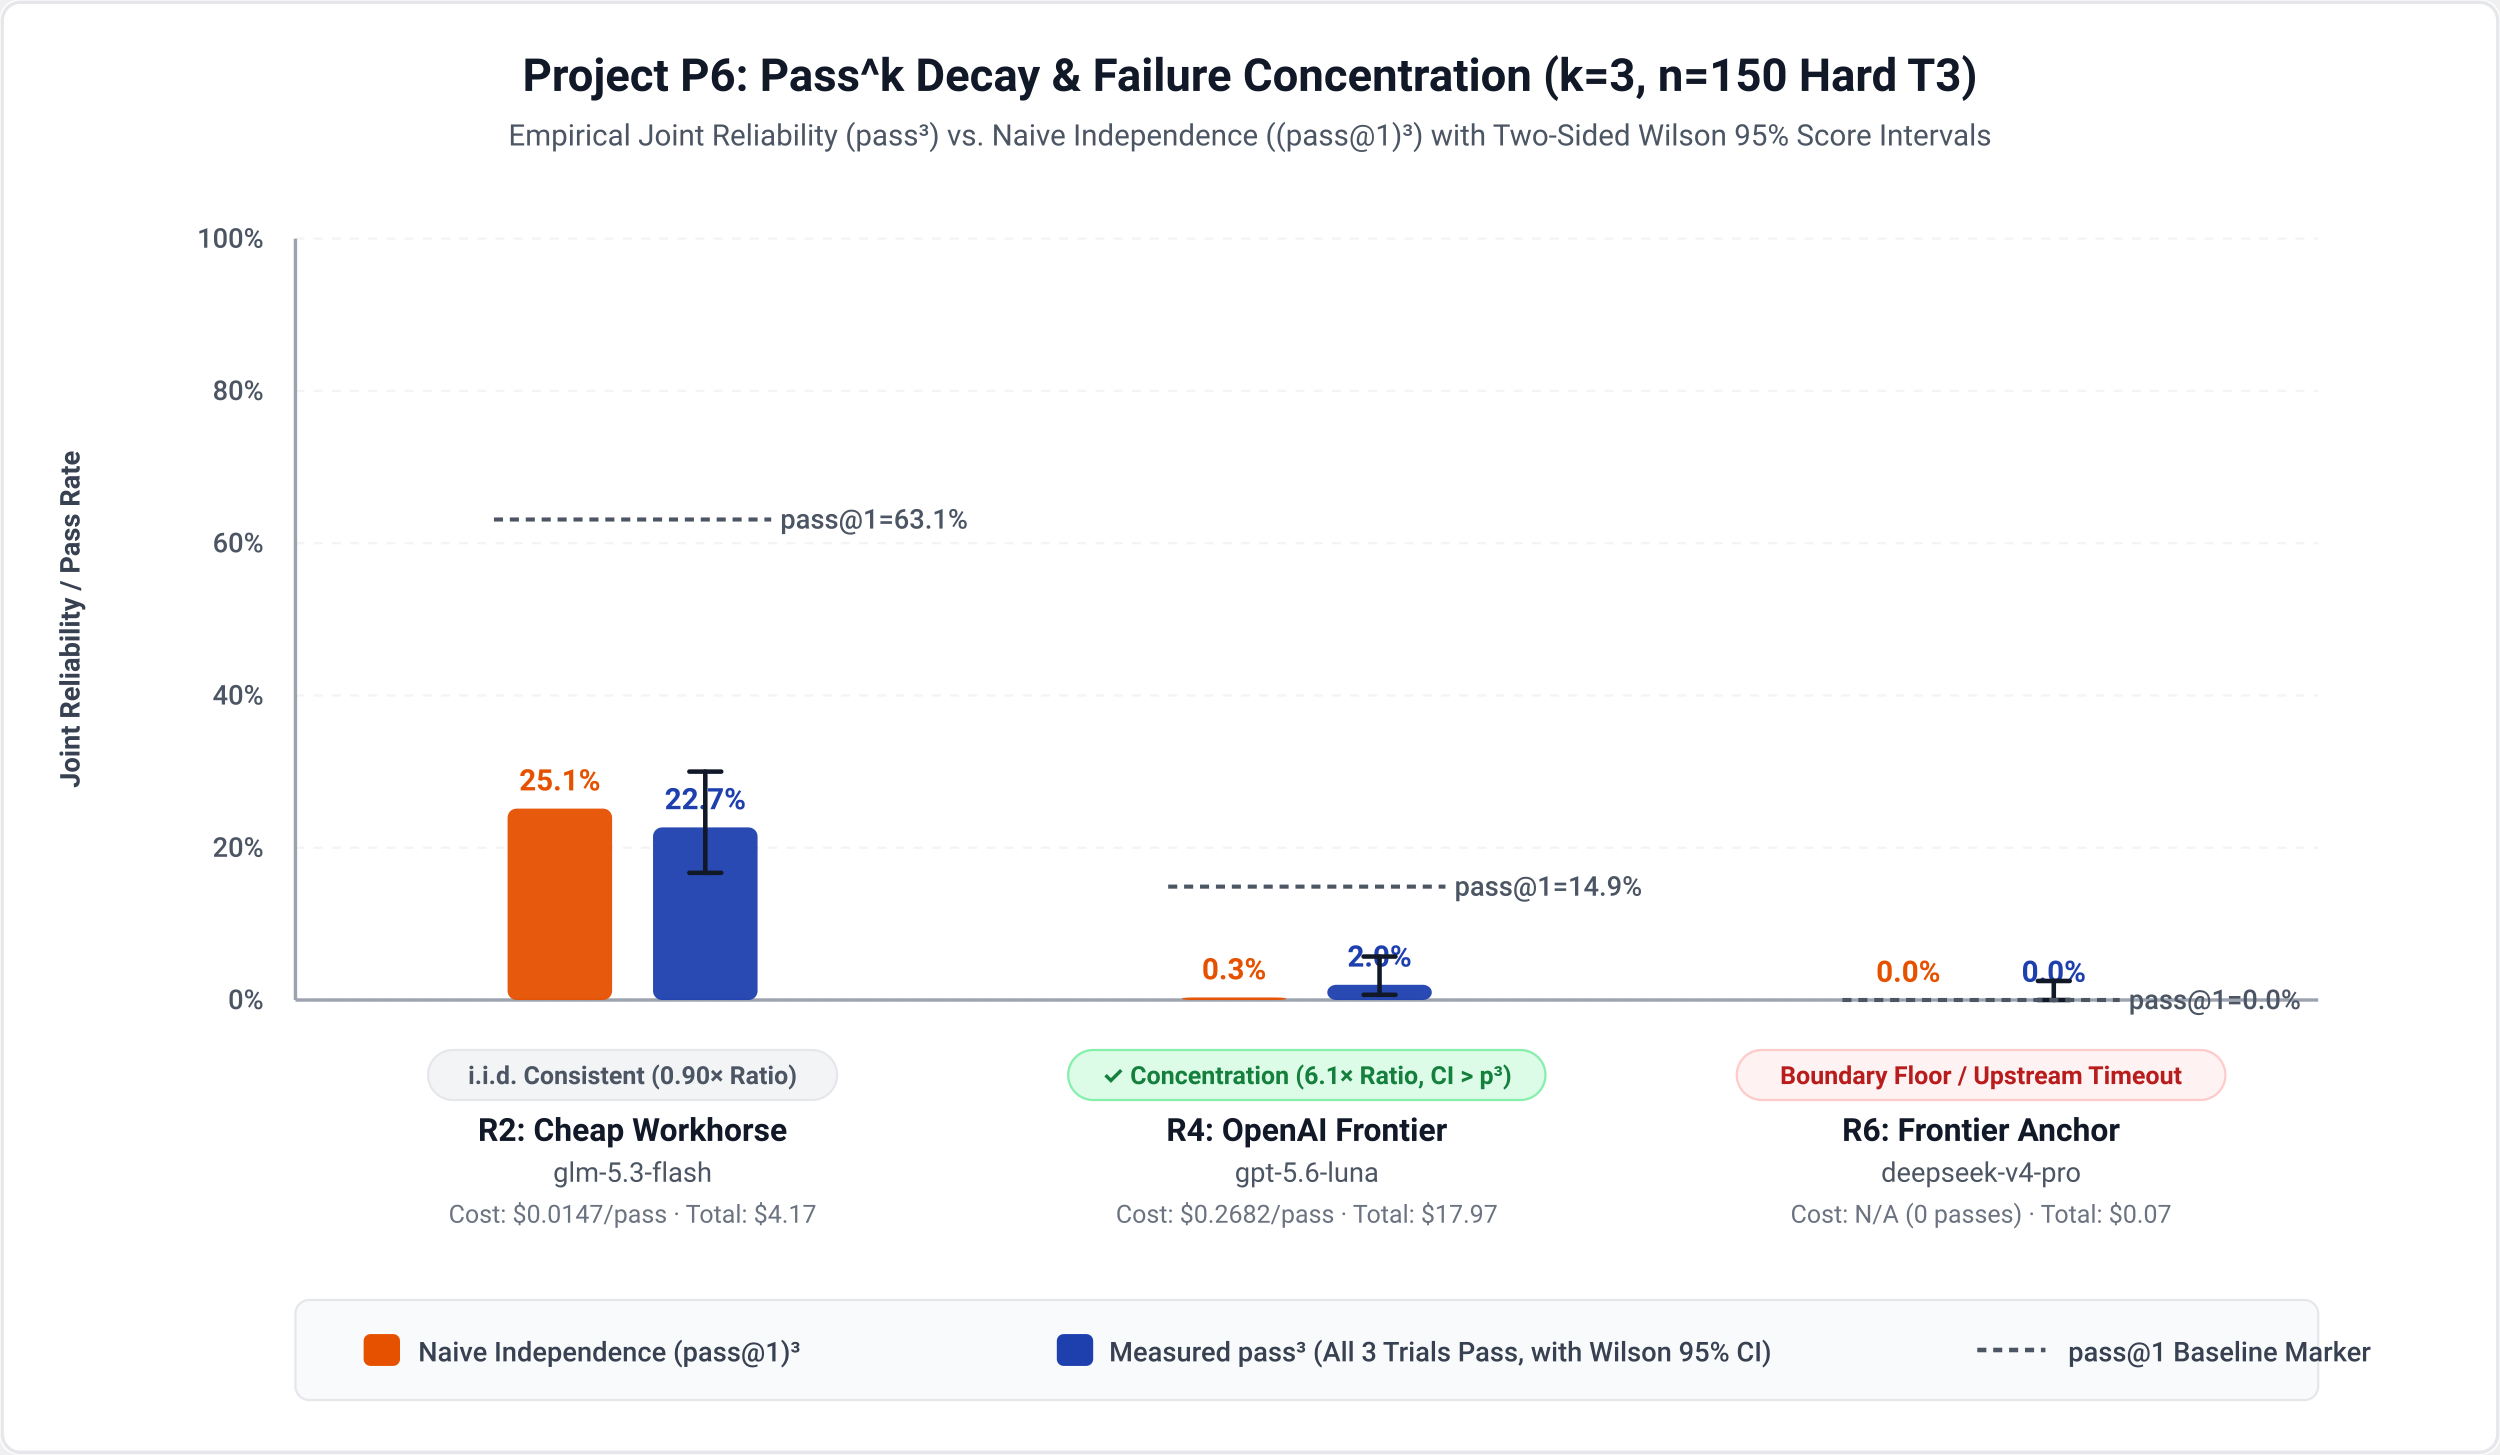
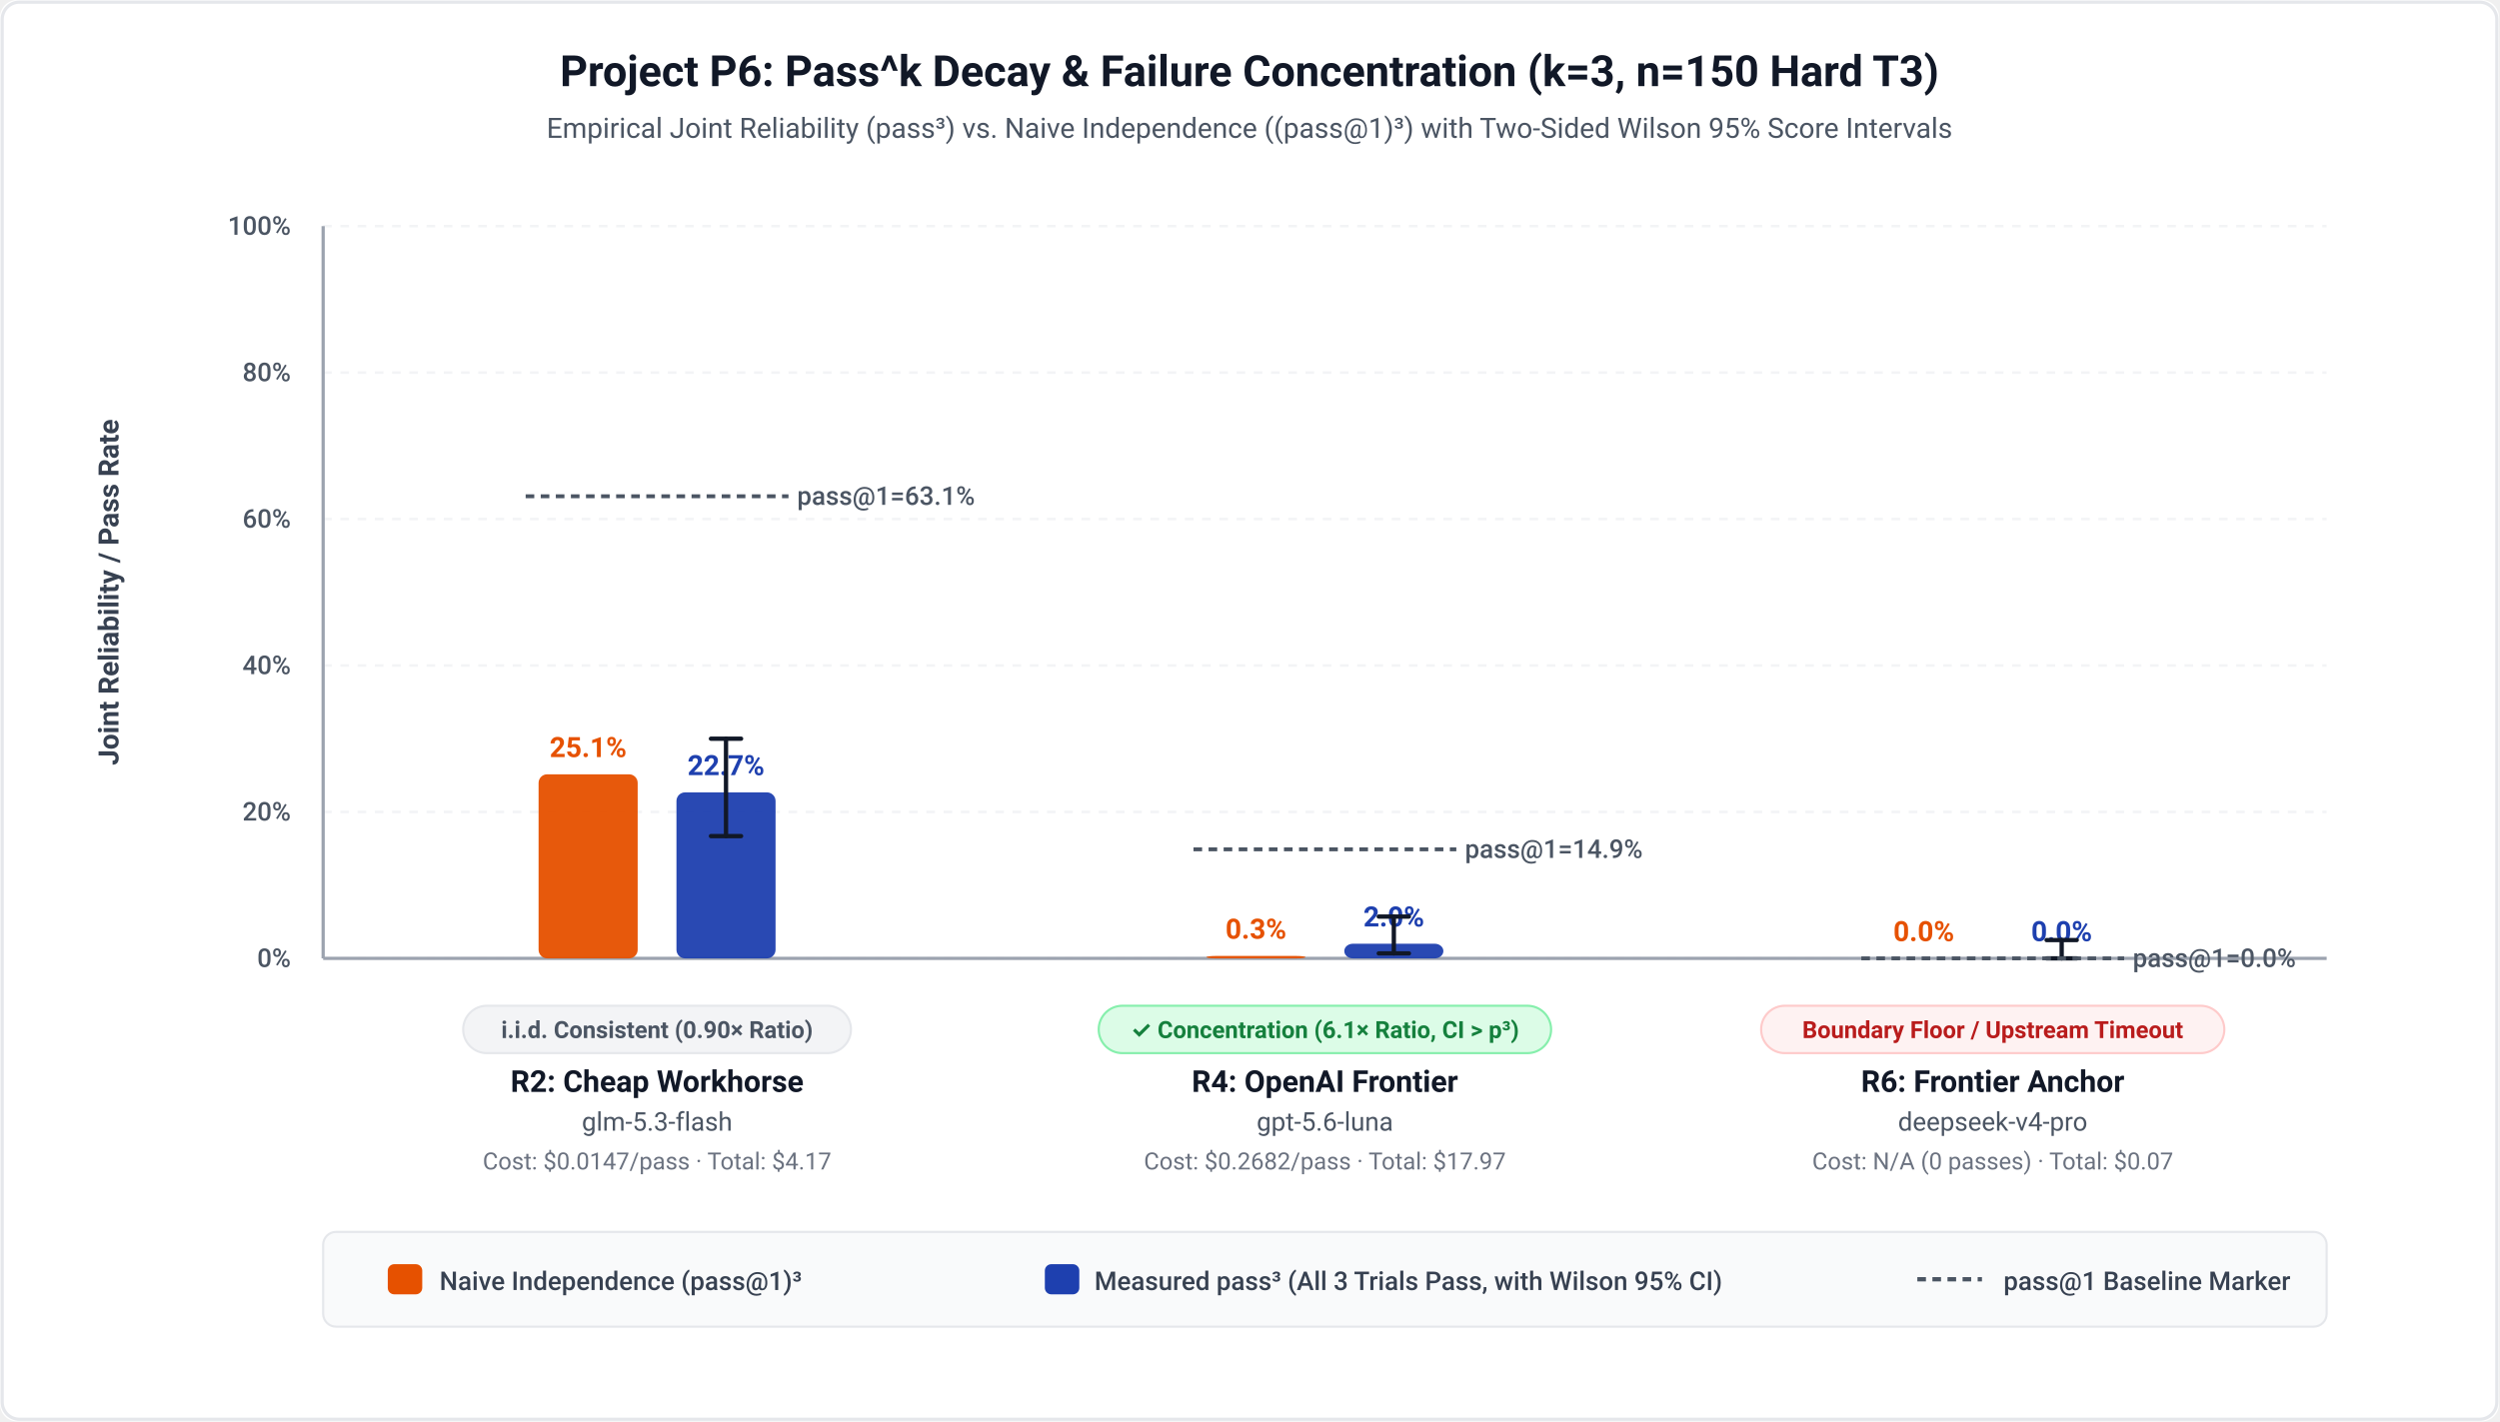
- <svg xmlns="http://www.w3.org/2000/svg" width="1100" height="640" viewBox="0 0 1100 640">
+ <svg xmlns="http://www.w3.org/2000/svg" width="1160" height="660" viewBox="0 0 1160 660">
  <rect width="100%" height="100%" fill="#ffffff" rx="8" />
  <style>
    .title { font-family: -apple-system, BlinkMacSystemFont, "Segoe UI", Roboto, "Helvetica Neue", Arial, sans-serif; font-size: 20px; font-weight: 700; fill: #111827; }
    .subtitle { font-family: -apple-system, BlinkMacSystemFont, "Segoe UI", Roboto, "Helvetica Neue", Arial, sans-serif; font-size: 13px; fill: #4b5563; }
-     .axis-title { font-family: -apple-system, BlinkMacSystemFont, "Segoe UI", Roboto, "Helvetica Neue", Arial, sans-serif; font-size: 12px; font-weight: 600; fill: #374151; }
+     .axis-title { font-family: -apple-system, BlinkMacSystemFont, "Segoe UI", Roboto, "Helvetica Neue", Arial, sans-serif; font-size: 13px; font-weight: 600; fill: #374151; }
    .axis { stroke: #9ca3af; stroke-width: 1.5; }
-     .grid { stroke: #f3f4f6; stroke-dasharray: 4,4; stroke-width: 1; }
+     .grid { stroke: #f3f4f6; stroke-dasharray: 4,4; stroke-width: 1.2; }
    .tick-label { font-family: -apple-system, BlinkMacSystemFont, "Segoe UI", Roboto, "Helvetica Neue", Arial, sans-serif; font-size: 12px; fill: #4b5563; font-weight: 500; }
    .val { font-family: -apple-system, BlinkMacSystemFont, "Segoe UI", Roboto, "Helvetica Neue", Arial, sans-serif; font-size: 13px; font-weight: 700; }
    .legend-text { font-family: -apple-system, BlinkMacSystemFont, "Segoe UI", Roboto, "Helvetica Neue", Arial, sans-serif; font-size: 12px; fill: #374151; font-weight: 500; }
    .badge-text { font-family: -apple-system, BlinkMacSystemFont, "Segoe UI", Roboto, "Helvetica Neue", Arial, sans-serif; font-size: 11px; font-weight: 700; }
    .model-title { font-family: -apple-system, BlinkMacSystemFont, "Segoe UI", Roboto, "Helvetica Neue", Arial, sans-serif; font-size: 14px; font-weight: 700; fill: #111827; }
    .model-sub { font-family: -apple-system, BlinkMacSystemFont, "Segoe UI", Roboto, "Helvetica Neue", Arial, sans-serif; font-size: 12px; fill: #4b5563; }
    .model-meta { font-family: -apple-system, BlinkMacSystemFont, "Segoe UI", Roboto, "Helvetica Neue", Arial, sans-serif; font-size: 11px; fill: #6b7280; }
  </style>
-   <rect x="1" y="1" width="1098" height="638" fill="none" stroke="#e5e7eb" stroke-width="1.5" rx="8" />
-   <text x="550.0" y="40" class="title" text-anchor="middle">Project P6: Pass^k Decay &amp; Failure Concentration (k=3, n=150 Hard T3)</text>
-   <text x="550.0" y="64" class="subtitle" text-anchor="middle">Empirical Joint Reliability (pass³) vs. Naive Independence ((pass@1)³) with Two-Sided Wilson 95% Score Intervals</text>
-   <text x="35" y="272.5" class="axis-title" text-anchor="middle" transform="rotate(-90 35 272.5)">Joint Reliability / Pass Rate</text>
-   <line x1="130" y1="440.0" x2="1020" y2="440.0" class="grid" />
-   <text x="116" y="444.0" class="tick-label" text-anchor="end">0%</text>
-   <line x1="130" y1="373.0" x2="1020" y2="373.0" class="grid" />
-   <text x="116" y="377.0" class="tick-label" text-anchor="end">20%</text>
-   <line x1="130" y1="306.0" x2="1020" y2="306.0" class="grid" />
-   <text x="116" y="310.0" class="tick-label" text-anchor="end">40%</text>
-   <line x1="130" y1="239.0" x2="1020" y2="239.0" class="grid" />
-   <text x="116" y="243.0" class="tick-label" text-anchor="end">60%</text>
-   <line x1="130" y1="172.0" x2="1020" y2="172.0" class="grid" />
-   <text x="116" y="176.0" class="tick-label" text-anchor="end">80%</text>
-   <line x1="130" y1="105.0" x2="1020" y2="105.0" class="grid" />
-   <text x="116" y="109.0" class="tick-label" text-anchor="end">100%</text>
-   <line x1="130" y1="440" x2="1020" y2="440" class="axis" />
-   <line x1="130" y1="105" x2="130" y2="440" class="axis" />
-   <rect x="223.333" y="355.781" width="46" height="84.219" fill="#e65100" rx="4" opacity="0.95" />
-   <text x="246.333" y="347.781" class="val" fill="#e65100" text-anchor="middle">25.1%</text>
-   <rect x="287.333" y="364.055" width="46" height="75.945" fill="#1e40af" rx="4" opacity="0.95" />
-   <text x="310.333" y="356.055" class="val" fill="#1e40af" text-anchor="middle">22.7%</text>
-   <line x1="310.333" y1="339.5" x2="310.333" y2="384.055" stroke="#111827" stroke-width="2.0" stroke-linecap="round" />
-   <line x1="303.333" y1="339.5" x2="317.333" y2="339.5" stroke="#111827" stroke-width="2.0" stroke-linecap="round" />
-   <line x1="303.333" y1="384.055" x2="317.333" y2="384.055" stroke="#111827" stroke-width="2.0" stroke-linecap="round" />
-   <line x1="217.333" y1="228.582" x2="339.333" y2="228.582" stroke="#4b5563" stroke-dasharray="4,3" stroke-width="1.8" />
-   <text x="343.333" y="232.582" class="tick-label" text-anchor="start">pass@1=63.1%</text>
-   <rect x="188.333" y="462" width="180" height="22" rx="11" fill="#f3f4f6" stroke="#e5e7eb" stroke-width="1" />
-   <text x="278.333" y="477" class="badge-text" fill="#4b5563" text-anchor="middle">i.i.d. Consistent (0.90× Ratio)</text>
-   <text x="278.333" y="502" class="model-title" text-anchor="middle">R2: Cheap Workhorse</text>
-   <text x="278.333" y="520" class="model-sub" text-anchor="middle">glm-5.3-flash</text>
-   <text x="278.333" y="538" class="model-meta" text-anchor="middle">Cost: $0.0147/pass · Total: $4.17</text>
-   <rect x="520.0" y="438.894" width="46" height="1.105" fill="#e65100" rx="4" opacity="0.95" />
-   <text x="543.0" y="430.894" class="val" fill="#e65100" text-anchor="middle">0.3%</text>
-   <rect x="584.0" y="433.3" width="46" height="6.7" fill="#1e40af" rx="4" opacity="0.95" />
-   <text x="607.0" y="425.3" class="val" fill="#1e40af" text-anchor="middle">2.0%</text>
-   <line x1="607.0" y1="420.872" x2="607.0" y2="437.722" stroke="#111827" stroke-width="2.0" stroke-linecap="round" />
-   <line x1="600.0" y1="420.872" x2="614.0" y2="420.872" stroke="#111827" stroke-width="2.0" stroke-linecap="round" />
-   <line x1="600.0" y1="437.722" x2="614.0" y2="437.722" stroke="#111827" stroke-width="2.0" stroke-linecap="round" />
-   <line x1="514.0" y1="390.118" x2="636.0" y2="390.118" stroke="#4b5563" stroke-dasharray="4,3" stroke-width="1.8" />
-   <text x="640.0" y="394.118" class="tick-label" text-anchor="start">pass@1=14.9%</text>
-   <rect x="470.0" y="462" width="210" height="22" rx="11" fill="#dcfce7" stroke="#86efac" stroke-width="1" />
-   <text x="575.0" y="477" class="badge-text" fill="#15803d" text-anchor="middle">✓ Concentration (6.1× Ratio, CI &gt; p³)</text>
-   <text x="575.0" y="502" class="model-title" text-anchor="middle">R4: OpenAI Frontier</text>
-   <text x="575.0" y="520" class="model-sub" text-anchor="middle">gpt-5.6-luna</text>
-   <text x="575.0" y="538" class="model-meta" text-anchor="middle">Cost: $0.2682/pass · Total: $17.97</text>
-   <rect x="816.667" y="440.0" width="46" height="0.0" fill="#e65100" rx="4" opacity="0.95" />
-   <text x="839.667" y="432.0" class="val" fill="#e65100" text-anchor="middle">0.0%</text>
-   <rect x="880.667" y="440.0" width="46" height="0.0" fill="#1e40af" rx="4" opacity="0.95" />
-   <text x="903.667" y="432.0" class="val" fill="#1e40af" text-anchor="middle">0.0%</text>
-   <line x1="903.667" y1="431.625" x2="903.667" y2="440.0" stroke="#111827" stroke-width="2.0" stroke-linecap="round" />
-   <line x1="896.667" y1="431.625" x2="910.667" y2="431.625" stroke="#111827" stroke-width="2.0" stroke-linecap="round" />
-   <line x1="896.667" y1="440.0" x2="910.667" y2="440.0" stroke="#111827" stroke-width="2.0" stroke-linecap="round" />
-   <line x1="810.667" y1="440.0" x2="932.667" y2="440.0" stroke="#4b5563" stroke-dasharray="4,3" stroke-width="1.8" />
-   <text x="936.667" y="444.0" class="tick-label" text-anchor="start">pass@1=0.0%</text>
-   <rect x="764.167" y="462" width="215" height="22" rx="11" fill="#fef2f2" stroke="#fecaca" stroke-width="1" />
-   <text x="871.667" y="477" class="badge-text" fill="#b91c1c" text-anchor="middle">Boundary Floor / Upstream Timeout</text>
-   <text x="871.667" y="502" class="model-title" text-anchor="middle">R6: Frontier Anchor</text>
-   <text x="871.667" y="520" class="model-sub" text-anchor="middle">deepseek-v4-pro</text>
-   <text x="871.667" y="538" class="model-meta" text-anchor="middle">Cost: N/A (0 passes) · Total: $0.07</text>
-   <rect x="130" y="572" width="890" height="44" rx="6" fill="#f9fafb" stroke="#e5e7eb" stroke-width="1" />
-   <rect x="160" y="587" width="16" height="14" fill="#e65100" rx="3" />
-   <text x="184" y="599" class="legend-text">Naive Independence (pass@1)³</text>
-   <rect x="465" y="587" width="16" height="14" fill="#1e40af" rx="3" />
-   <text x="488" y="599" class="legend-text">Measured pass³ (All 3 Trials Pass, with Wilson 95% CI)</text>
-   <line x1="870" y1="594" x2="900" y2="594" stroke="#4b5563" stroke-dasharray="4,3" stroke-width="2" />
-   <text x="910" y="599" class="legend-text">pass@1 Baseline Marker</text>
+   <rect x="1" y="1" width="1158" height="658" fill="none" stroke="#e5e7eb" stroke-width="1.5" rx="8" />
+   <text x="580.0" y="40" class="title" text-anchor="middle">Project P6: Pass^k Decay &amp; Failure Concentration (k=3, n=150 Hard T3)</text>
+   <text x="580.0" y="64" class="subtitle" text-anchor="middle">Empirical Joint Reliability (pass³) vs. Naive Independence ((pass@1)³) with Two-Sided Wilson 95% Score Intervals</text>
+   <text x="55" y="275.0" class="axis-title" text-anchor="middle" transform="rotate(-90 55 275.0)">Joint Reliability / Pass Rate</text>
+   <line x1="150" y1="445.0" x2="1080" y2="445.0" class="grid" />
+   <text x="135" y="449.0" class="tick-label" text-anchor="end">0%</text>
+   <line x1="150" y1="377.0" x2="1080" y2="377.0" class="grid" />
+   <text x="135" y="381.0" class="tick-label" text-anchor="end">20%</text>
+   <line x1="150" y1="309.0" x2="1080" y2="309.0" class="grid" />
+   <text x="135" y="313.0" class="tick-label" text-anchor="end">40%</text>
+   <line x1="150" y1="241.0" x2="1080" y2="241.0" class="grid" />
+   <text x="135" y="245.0" class="tick-label" text-anchor="end">60%</text>
+   <line x1="150" y1="173.0" x2="1080" y2="173.0" class="grid" />
+   <text x="135" y="177.0" class="tick-label" text-anchor="end">80%</text>
+   <line x1="150" y1="105.0" x2="1080" y2="105.0" class="grid" />
+   <text x="135" y="109.0" class="tick-label" text-anchor="end">100%</text>
+   <line x1="150" y1="445" x2="1080" y2="445" class="axis" />
+   <line x1="150" y1="105" x2="150" y2="445" class="axis" />
+   <rect x="250.0" y="359.524" width="46" height="85.476" fill="#e65100" rx="4" opacity="0.95" />
+   <text x="273.0" y="351.524" class="val" fill="#e65100" text-anchor="middle">25.1%</text>
+   <rect x="314.0" y="367.922" width="46" height="77.078" fill="#1e40af" rx="4" opacity="0.95" />
+   <text x="337.0" y="359.922" class="val" fill="#1e40af" text-anchor="middle">22.7%</text>
+   <line x1="337.0" y1="343.0" x2="337.0" y2="388.22" stroke="#111827" stroke-width="2.0" stroke-linecap="round" />
+   <line x1="330.0" y1="343.0" x2="344.0" y2="343.0" stroke="#111827" stroke-width="2.0" stroke-linecap="round" />
+   <line x1="330.0" y1="388.22" x2="344.0" y2="388.22" stroke="#111827" stroke-width="2.0" stroke-linecap="round" />
+   <line x1="244.0" y1="230.426" x2="366.0" y2="230.426" stroke="#4b5563" stroke-dasharray="4,3" stroke-width="1.8" />
+   <text x="370.0" y="234.426" class="tick-label" text-anchor="start">pass@1=63.1%</text>
+   <rect x="215.0" y="467" width="180" height="22" rx="11" fill="#f3f4f6" stroke="#e5e7eb" stroke-width="1" />
+   <text x="305.0" y="482" class="badge-text" fill="#4b5563" text-anchor="middle">i.i.d. Consistent (0.90× Ratio)</text>
+   <text x="305.0" y="507" class="model-title" text-anchor="middle">R2: Cheap Workhorse</text>
+   <text x="305.0" y="525" class="model-sub" text-anchor="middle">glm-5.3-flash</text>
+   <text x="305.0" y="543" class="model-meta" text-anchor="middle">Cost: $0.0147/pass · Total: $4.17</text>
+   <rect x="560.0" y="443.878" width="46" height="1.122" fill="#e65100" rx="4" opacity="0.95" />
+   <text x="583.0" y="435.878" class="val" fill="#e65100" text-anchor="middle">0.3%</text>
+   <rect x="624.0" y="438.2" width="46" height="6.8" fill="#1e40af" rx="4" opacity="0.95" />
+   <text x="647.0" y="430.2" class="val" fill="#1e40af" text-anchor="middle">2.0%</text>
+   <line x1="647.0" y1="425.586" x2="647.0" y2="442.688" stroke="#111827" stroke-width="2.0" stroke-linecap="round" />
+   <line x1="640.0" y1="425.586" x2="654.0" y2="425.586" stroke="#111827" stroke-width="2.0" stroke-linecap="round" />
+   <line x1="640.0" y1="442.688" x2="654.0" y2="442.688" stroke="#111827" stroke-width="2.0" stroke-linecap="round" />
+   <line x1="554.0" y1="394.374" x2="676.0" y2="394.374" stroke="#4b5563" stroke-dasharray="4,3" stroke-width="1.8" />
+   <text x="680.0" y="398.374" class="tick-label" text-anchor="start">pass@1=14.9%</text>
+   <rect x="510.0" y="467" width="210" height="22" rx="11" fill="#dcfce7" stroke="#86efac" stroke-width="1" />
+   <text x="615.0" y="482" class="badge-text" fill="#15803d" text-anchor="middle">✓ Concentration (6.1× Ratio, CI &gt; p³)</text>
+   <text x="615.0" y="507" class="model-title" text-anchor="middle">R4: OpenAI Frontier</text>
+   <text x="615.0" y="525" class="model-sub" text-anchor="middle">gpt-5.6-luna</text>
+   <text x="615.0" y="543" class="model-meta" text-anchor="middle">Cost: $0.2682/pass · Total: $17.97</text>
+   <rect x="870.0" y="445.0" width="46" height="0.0" fill="#e65100" rx="4" opacity="0.95" />
+   <text x="893.0" y="437.0" class="val" fill="#e65100" text-anchor="middle">0.0%</text>
+   <rect x="934.0" y="445.0" width="46" height="0.0" fill="#1e40af" rx="4" opacity="0.95" />
+   <text x="957.0" y="437.0" class="val" fill="#1e40af" text-anchor="middle">0.0%</text>
+   <line x1="957.0" y1="436.5" x2="957.0" y2="445.0" stroke="#111827" stroke-width="2.0" stroke-linecap="round" />
+   <line x1="950.0" y1="436.5" x2="964.0" y2="436.5" stroke="#111827" stroke-width="2.0" stroke-linecap="round" />
+   <line x1="950.0" y1="445.0" x2="964.0" y2="445.0" stroke="#111827" stroke-width="2.0" stroke-linecap="round" />
+   <line x1="864.0" y1="445.0" x2="986.0" y2="445.0" stroke="#4b5563" stroke-dasharray="4,3" stroke-width="1.8" />
+   <text x="990.0" y="449.0" class="tick-label" text-anchor="start">pass@1=0.0%</text>
+   <rect x="817.5" y="467" width="215" height="22" rx="11" fill="#fef2f2" stroke="#fecaca" stroke-width="1" />
+   <text x="925.0" y="482" class="badge-text" fill="#b91c1c" text-anchor="middle">Boundary Floor / Upstream Timeout</text>
+   <text x="925.0" y="507" class="model-title" text-anchor="middle">R6: Frontier Anchor</text>
+   <text x="925.0" y="525" class="model-sub" text-anchor="middle">deepseek-v4-pro</text>
+   <text x="925.0" y="543" class="model-meta" text-anchor="middle">Cost: N/A (0 passes) · Total: $0.07</text>
+   <rect x="150" y="572" width="930" height="44" rx="6" fill="#f9fafb" stroke="#e5e7eb" stroke-width="1" />
+   <rect x="180" y="587" width="16" height="14" fill="#e65100" rx="3" />
+   <text x="204" y="599" class="legend-text">Naive Independence (pass@1)³</text>
+   <rect x="485" y="587" width="16" height="14" fill="#1e40af" rx="3" />
+   <text x="508" y="599" class="legend-text">Measured pass³ (All 3 Trials Pass, with Wilson 95% CI)</text>
+   <line x1="890" y1="594" x2="920" y2="594" stroke="#4b5563" stroke-dasharray="4,3" stroke-width="2" />
+   <text x="930" y="599" class="legend-text">pass@1 Baseline Marker</text>
</svg>
